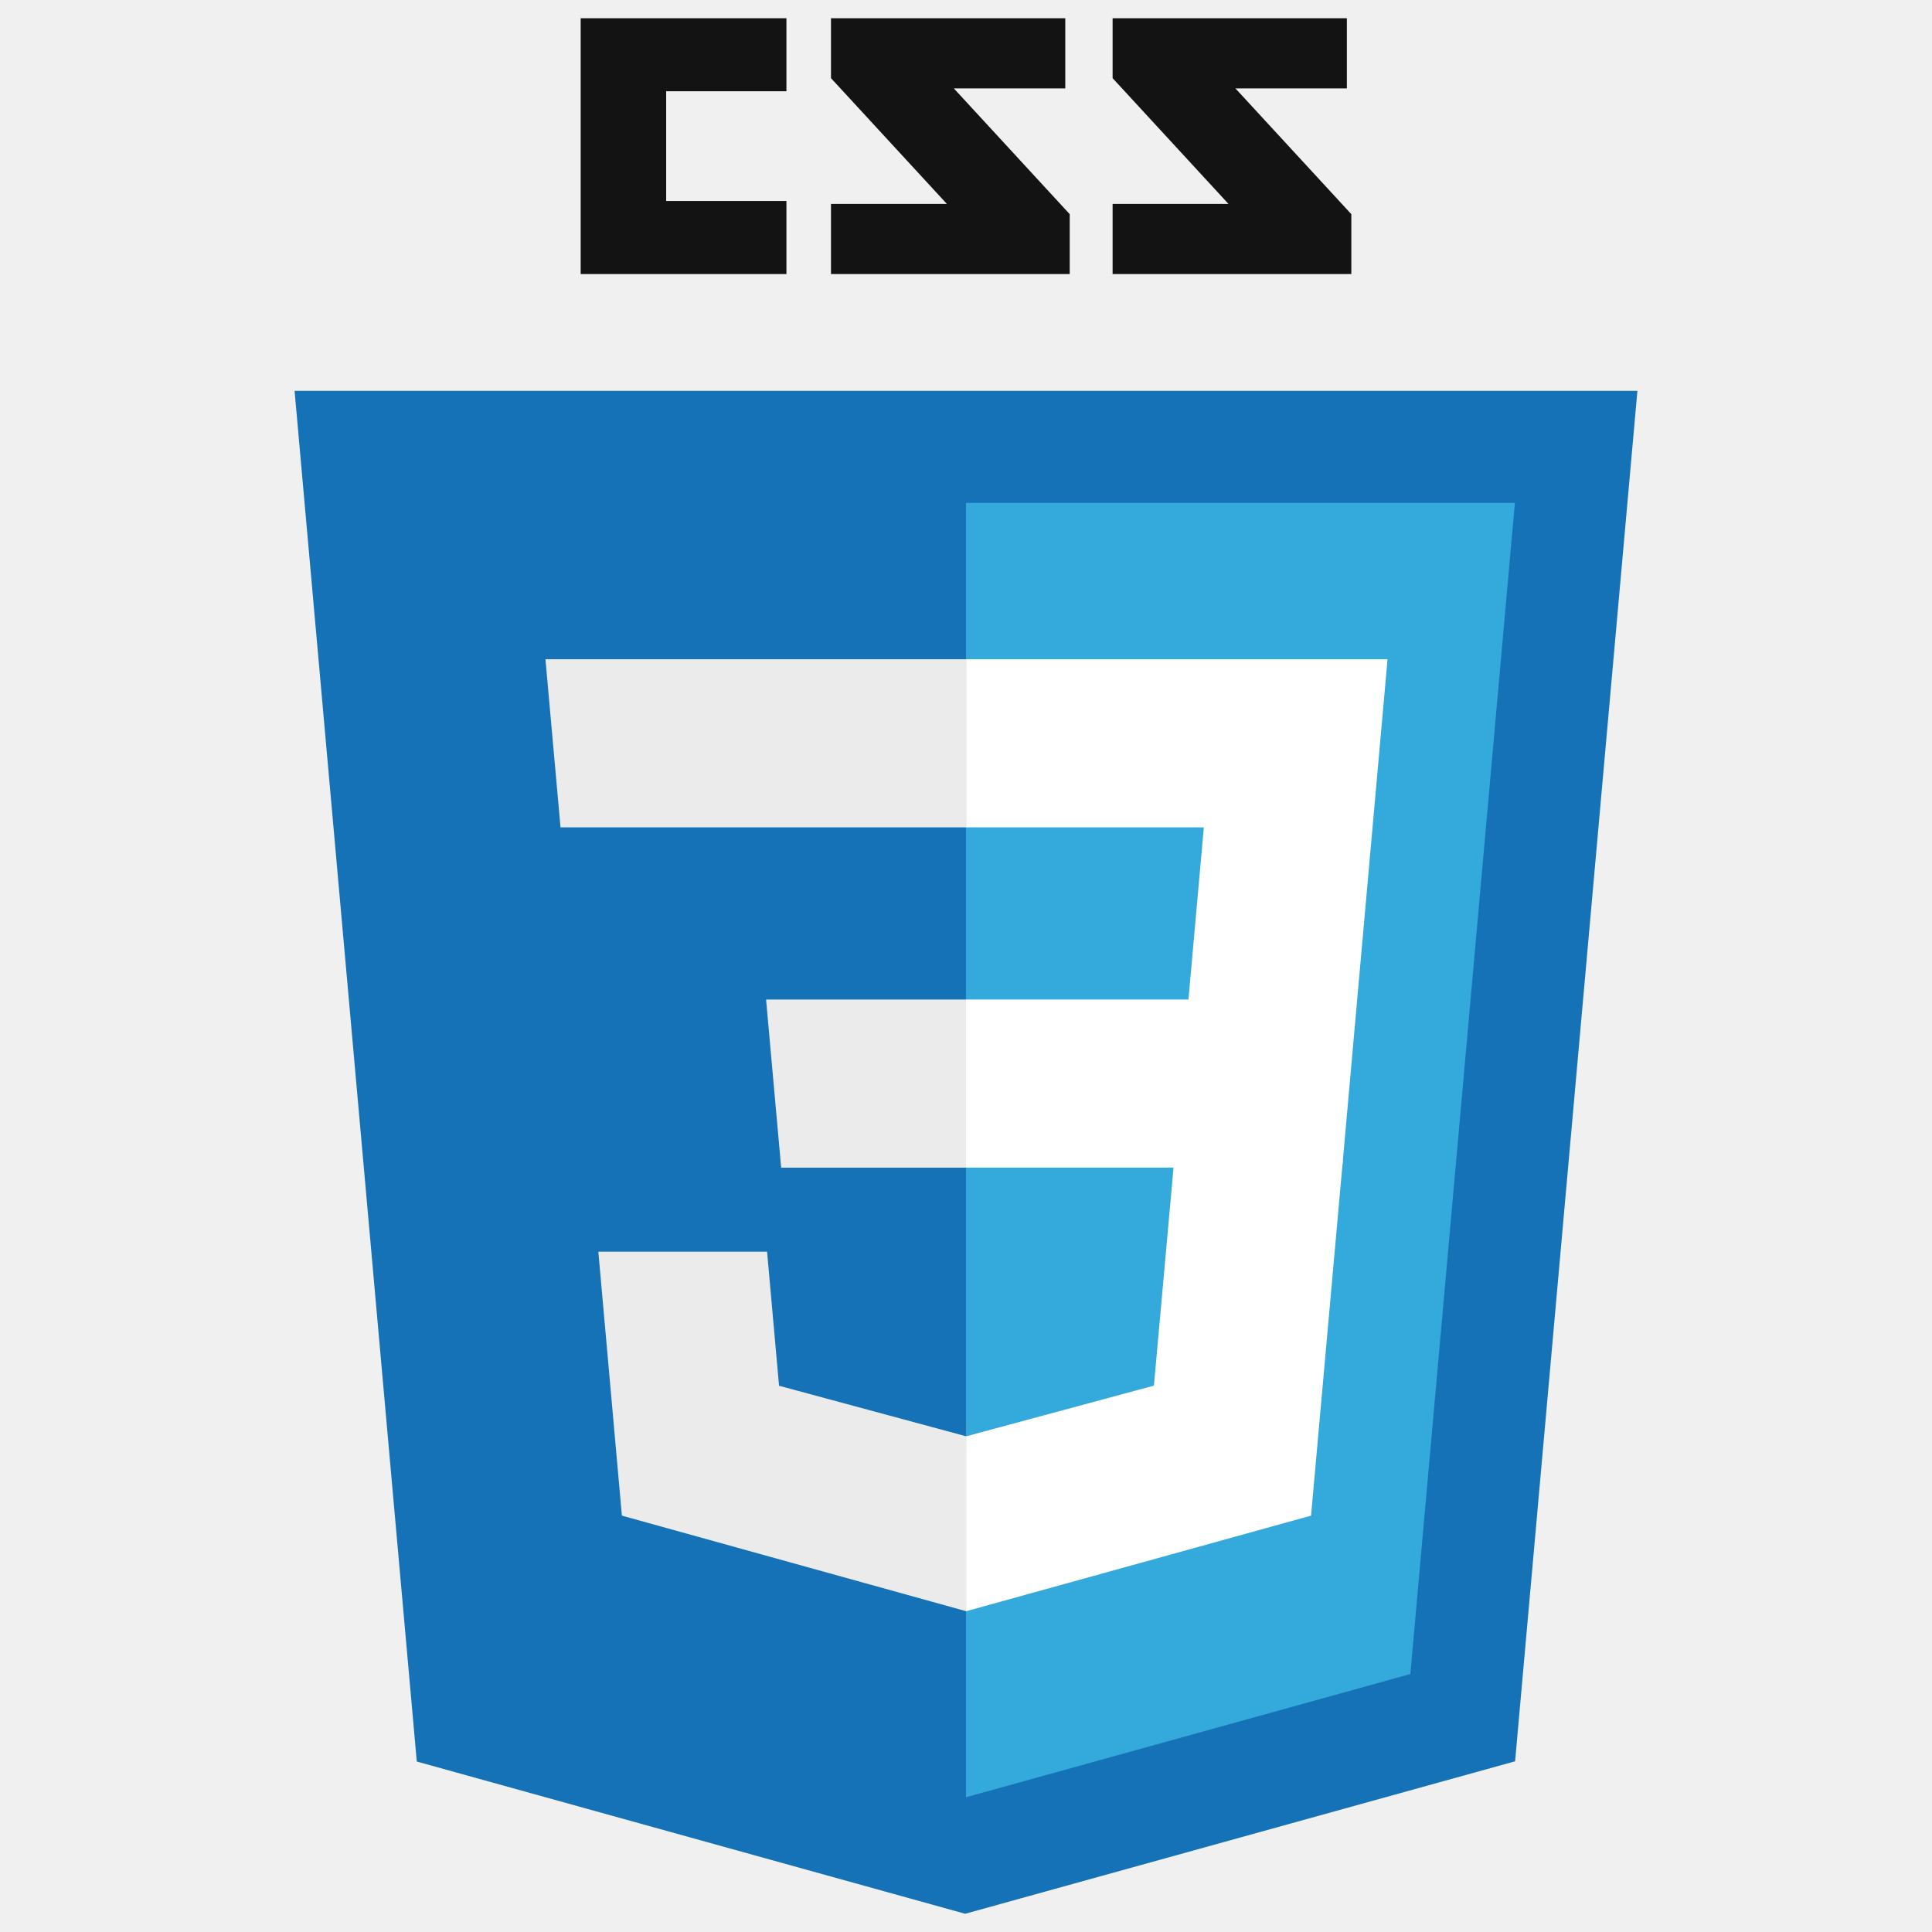
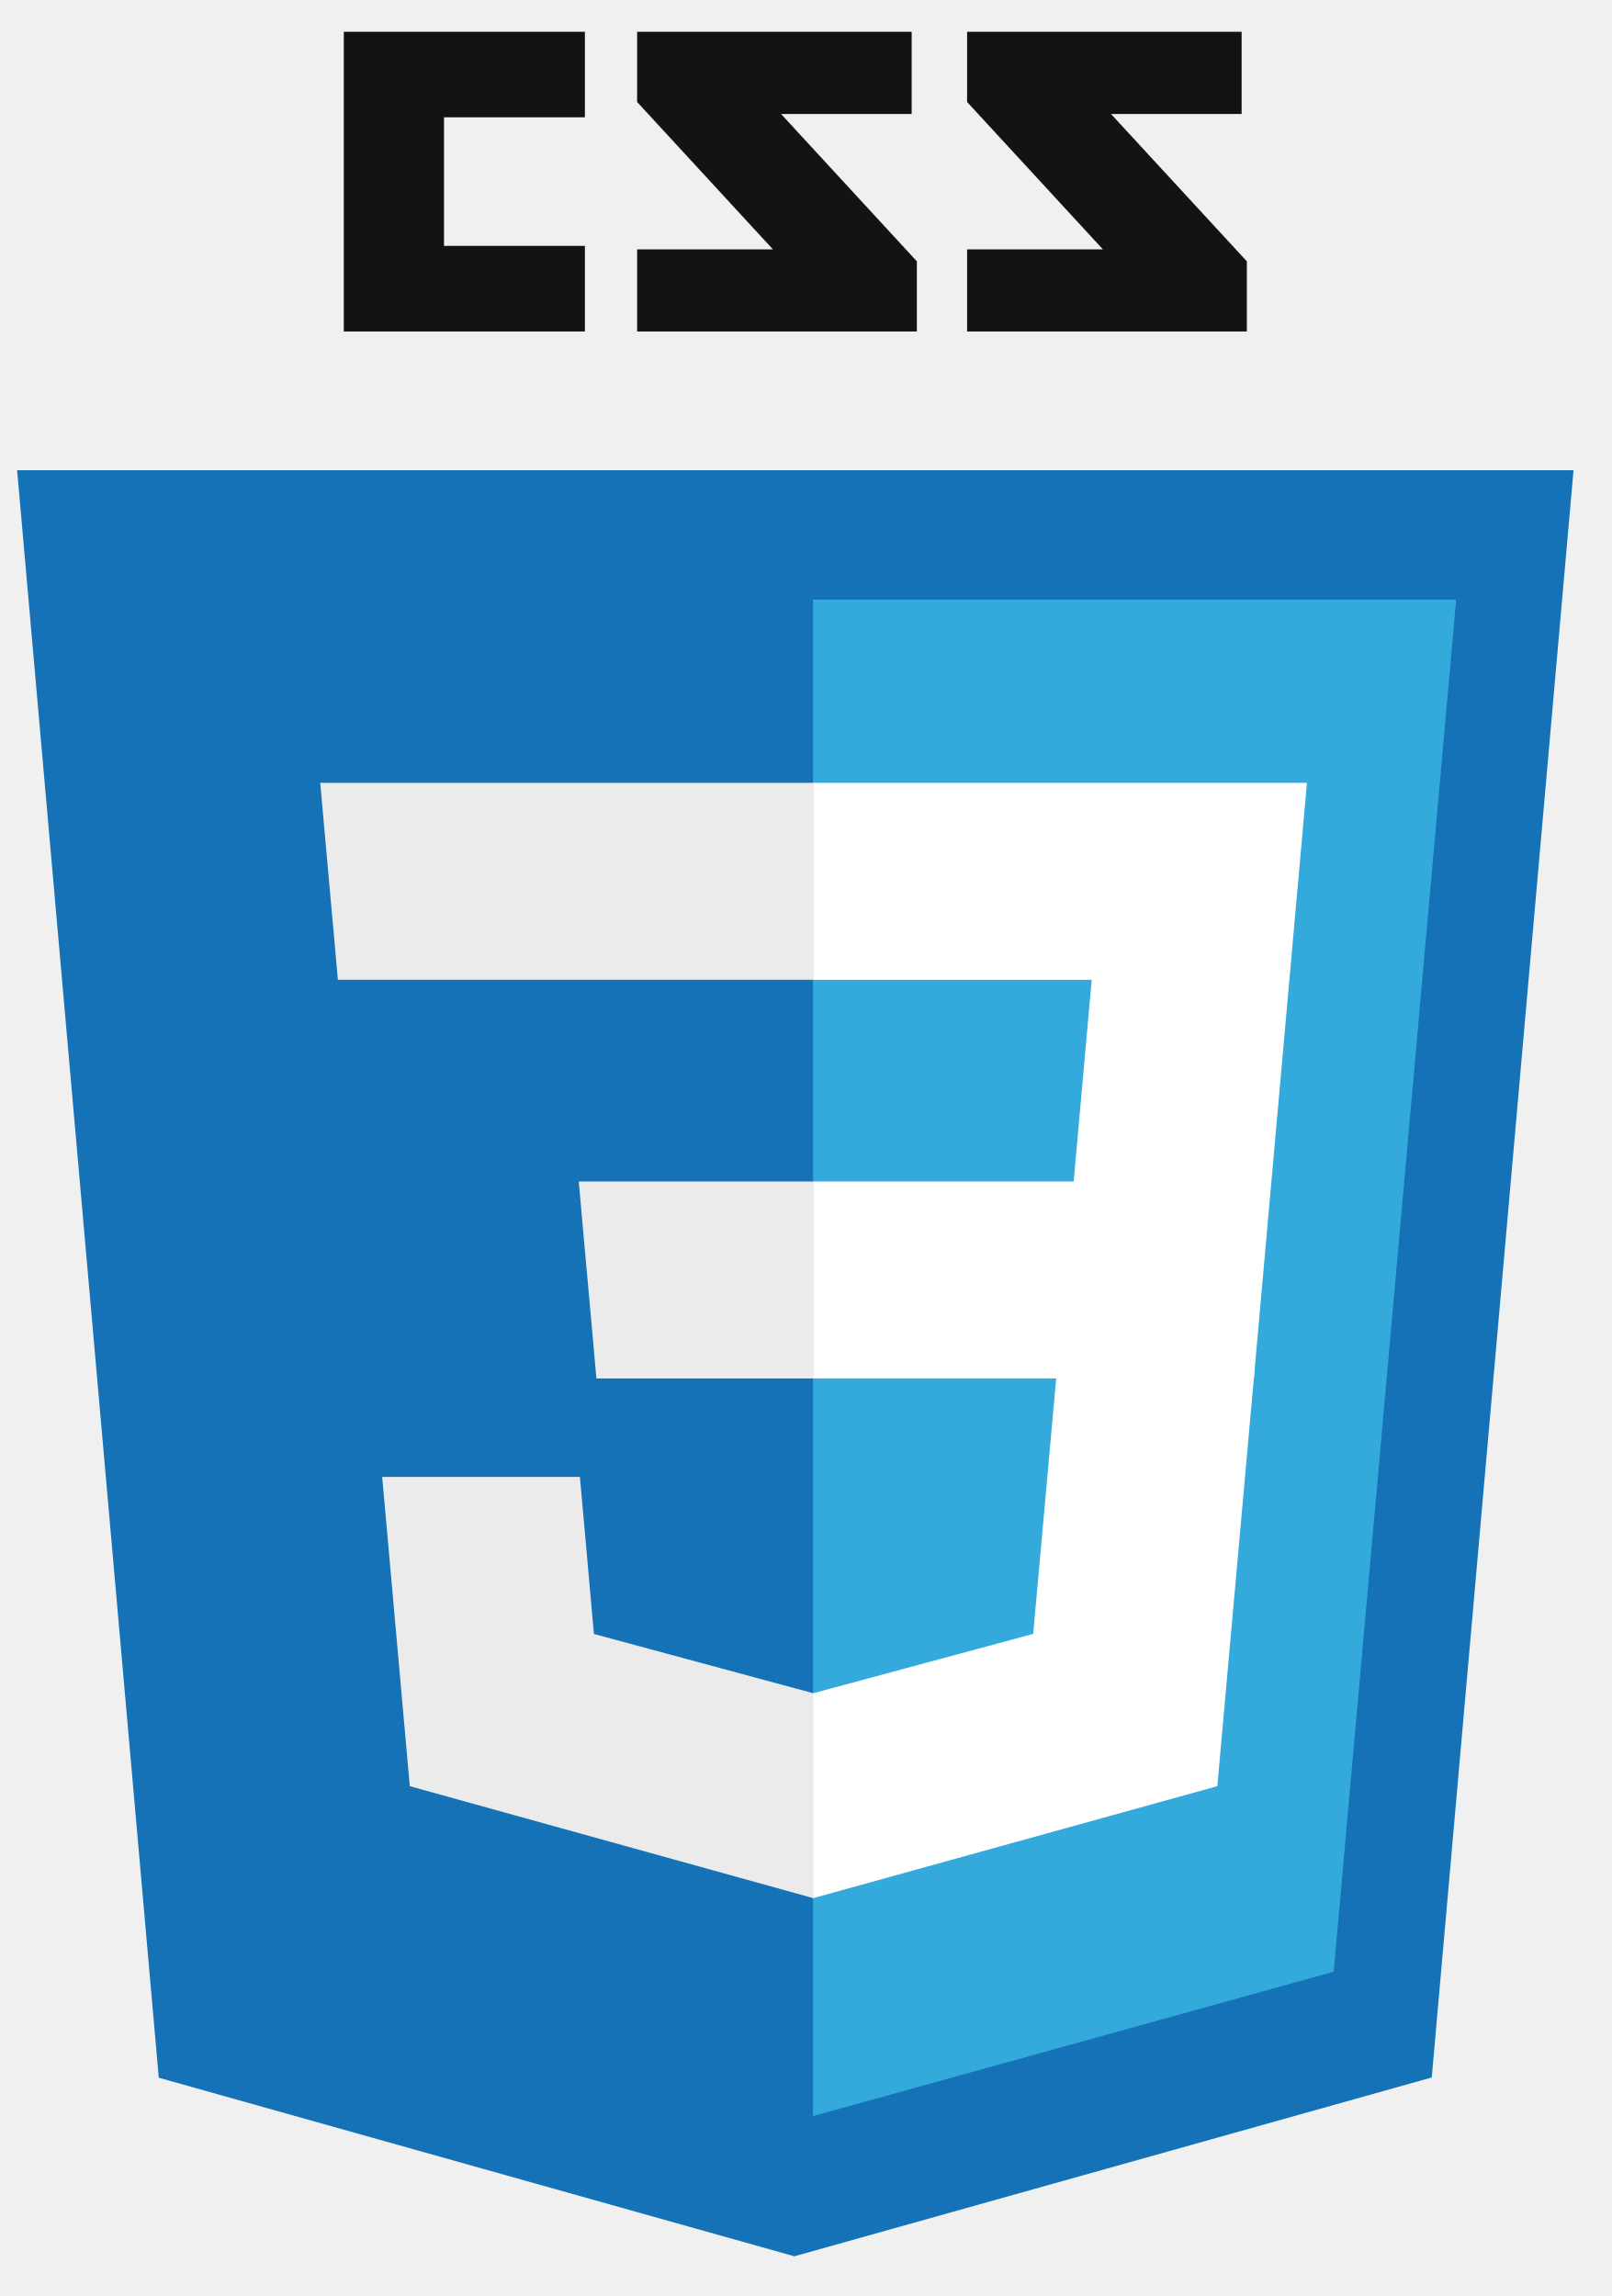
- <svg xmlns="http://www.w3.org/2000/svg" viewBox="0 0 128 128">
-   <path fill="#131313" d="M89.234 5.856h-7.384l7.679 8.333v3.967h-15.816v-4.645h7.678l-7.678-8.333v-3.971h15.521v4.649zm-18.657 0h-7.384l7.679 8.333v3.967h-15.817v-4.645h7.679l-7.679-8.333v-3.971h15.522v4.649zm-18.474.19h-7.968v7.271h7.968v4.839h-13.632v-16.949h13.632v4.839z" />
-   <path fill="#1572B6" d="M27.613 116.706l-8.097-90.813h88.967l-8.104 90.798-36.434 10.102-36.332-10.087z" />
-   <path fill="#33A9DC" d="M64.001 119.072l29.439-8.162 6.926-77.591h-36.365v85.753z" />
-   <path fill="#fff" d="M64 66.22h14.738l1.019-11.405h-15.757v-11.138h27.929l-.267 2.988-2.737 30.692h-24.925v-11.137z" />
-   <path fill="#EBEBEB" d="M64.067 95.146l-.049.014-12.404-3.35-.794-8.883h-11.179l1.561 17.488 22.814 6.333.052-.015v-11.587z" />
-   <path fill="#fff" d="M77.792 76.886l-1.342 14.916-12.422 3.353v11.588l22.833-6.328.168-1.882 1.938-21.647h-11.175z" />
-   <path fill="#EBEBEB" d="M64.039 43.677v11.137h-26.903l-.224-2.503-.507-5.646-.267-2.988h27.901zM64 66.221v11.138h-12.247l-.223-2.503-.508-5.647-.267-2.988h13.245z" />
+ <svg xmlns="http://www.w3.org/2000/svg" width="100%" height="100%" viewBox="0 0 40 57" fill="none">
+   <g clip-path="url(#clip0)">
+     <path d="M30.82 2.83H27.578L30.95 6.488V8.23H24.006V6.191H27.377L24.006 2.532V0.789H30.82V2.83ZM22.63 2.83H19.388L22.759 6.488V8.23H15.815V6.191H19.186L15.815 2.532V0.789H22.63V2.83ZM14.519 2.913H11.021V6.105H14.519V8.23H8.534V0.789H14.519V2.913Z" fill="#131313" />
+     <path d="M3.941 51.581L0.425 11.673H39.059L35.54 51.575L19.718 56.014L3.941 51.581Z" fill="#1572B6" />
+     <path d="M20.181 52.534L33.106 48.95L36.146 14.887H20.181V52.534Z" fill="#33A9DC" />
+     <path d="M20.181 29.331H26.651L27.099 24.324H20.181V19.434H32.442L32.325 20.746L31.124 34.22H20.181V29.331Z" fill="white" />
+     <path d="M20.21 42.03L20.189 42.036L14.743 40.565L14.395 36.665H9.487L10.172 44.343L20.188 47.123L20.211 47.117V42.03H20.21Z" fill="#EBEBEB" />
+     <path d="M26.236 34.013L25.647 40.562L20.193 42.034V47.121L30.217 44.343L30.291 43.517L31.142 34.013H26.236Z" fill="white" />
+     <path d="M20.198 19.434V24.323H8.387L8.289 23.224L8.066 20.746L7.949 19.434H20.198ZM20.181 29.331V34.221H14.804L14.707 33.122L14.483 30.643L14.366 29.331H20.181Z" fill="#EBEBEB" />
+   </g>
+   <defs>
+     <clipPath id="clip0">
+       <rect width="38.633" height="55.316" fill="white" transform="translate(0.425354 0.697998)" />
+     </clipPath>
+   </defs>
</svg>
